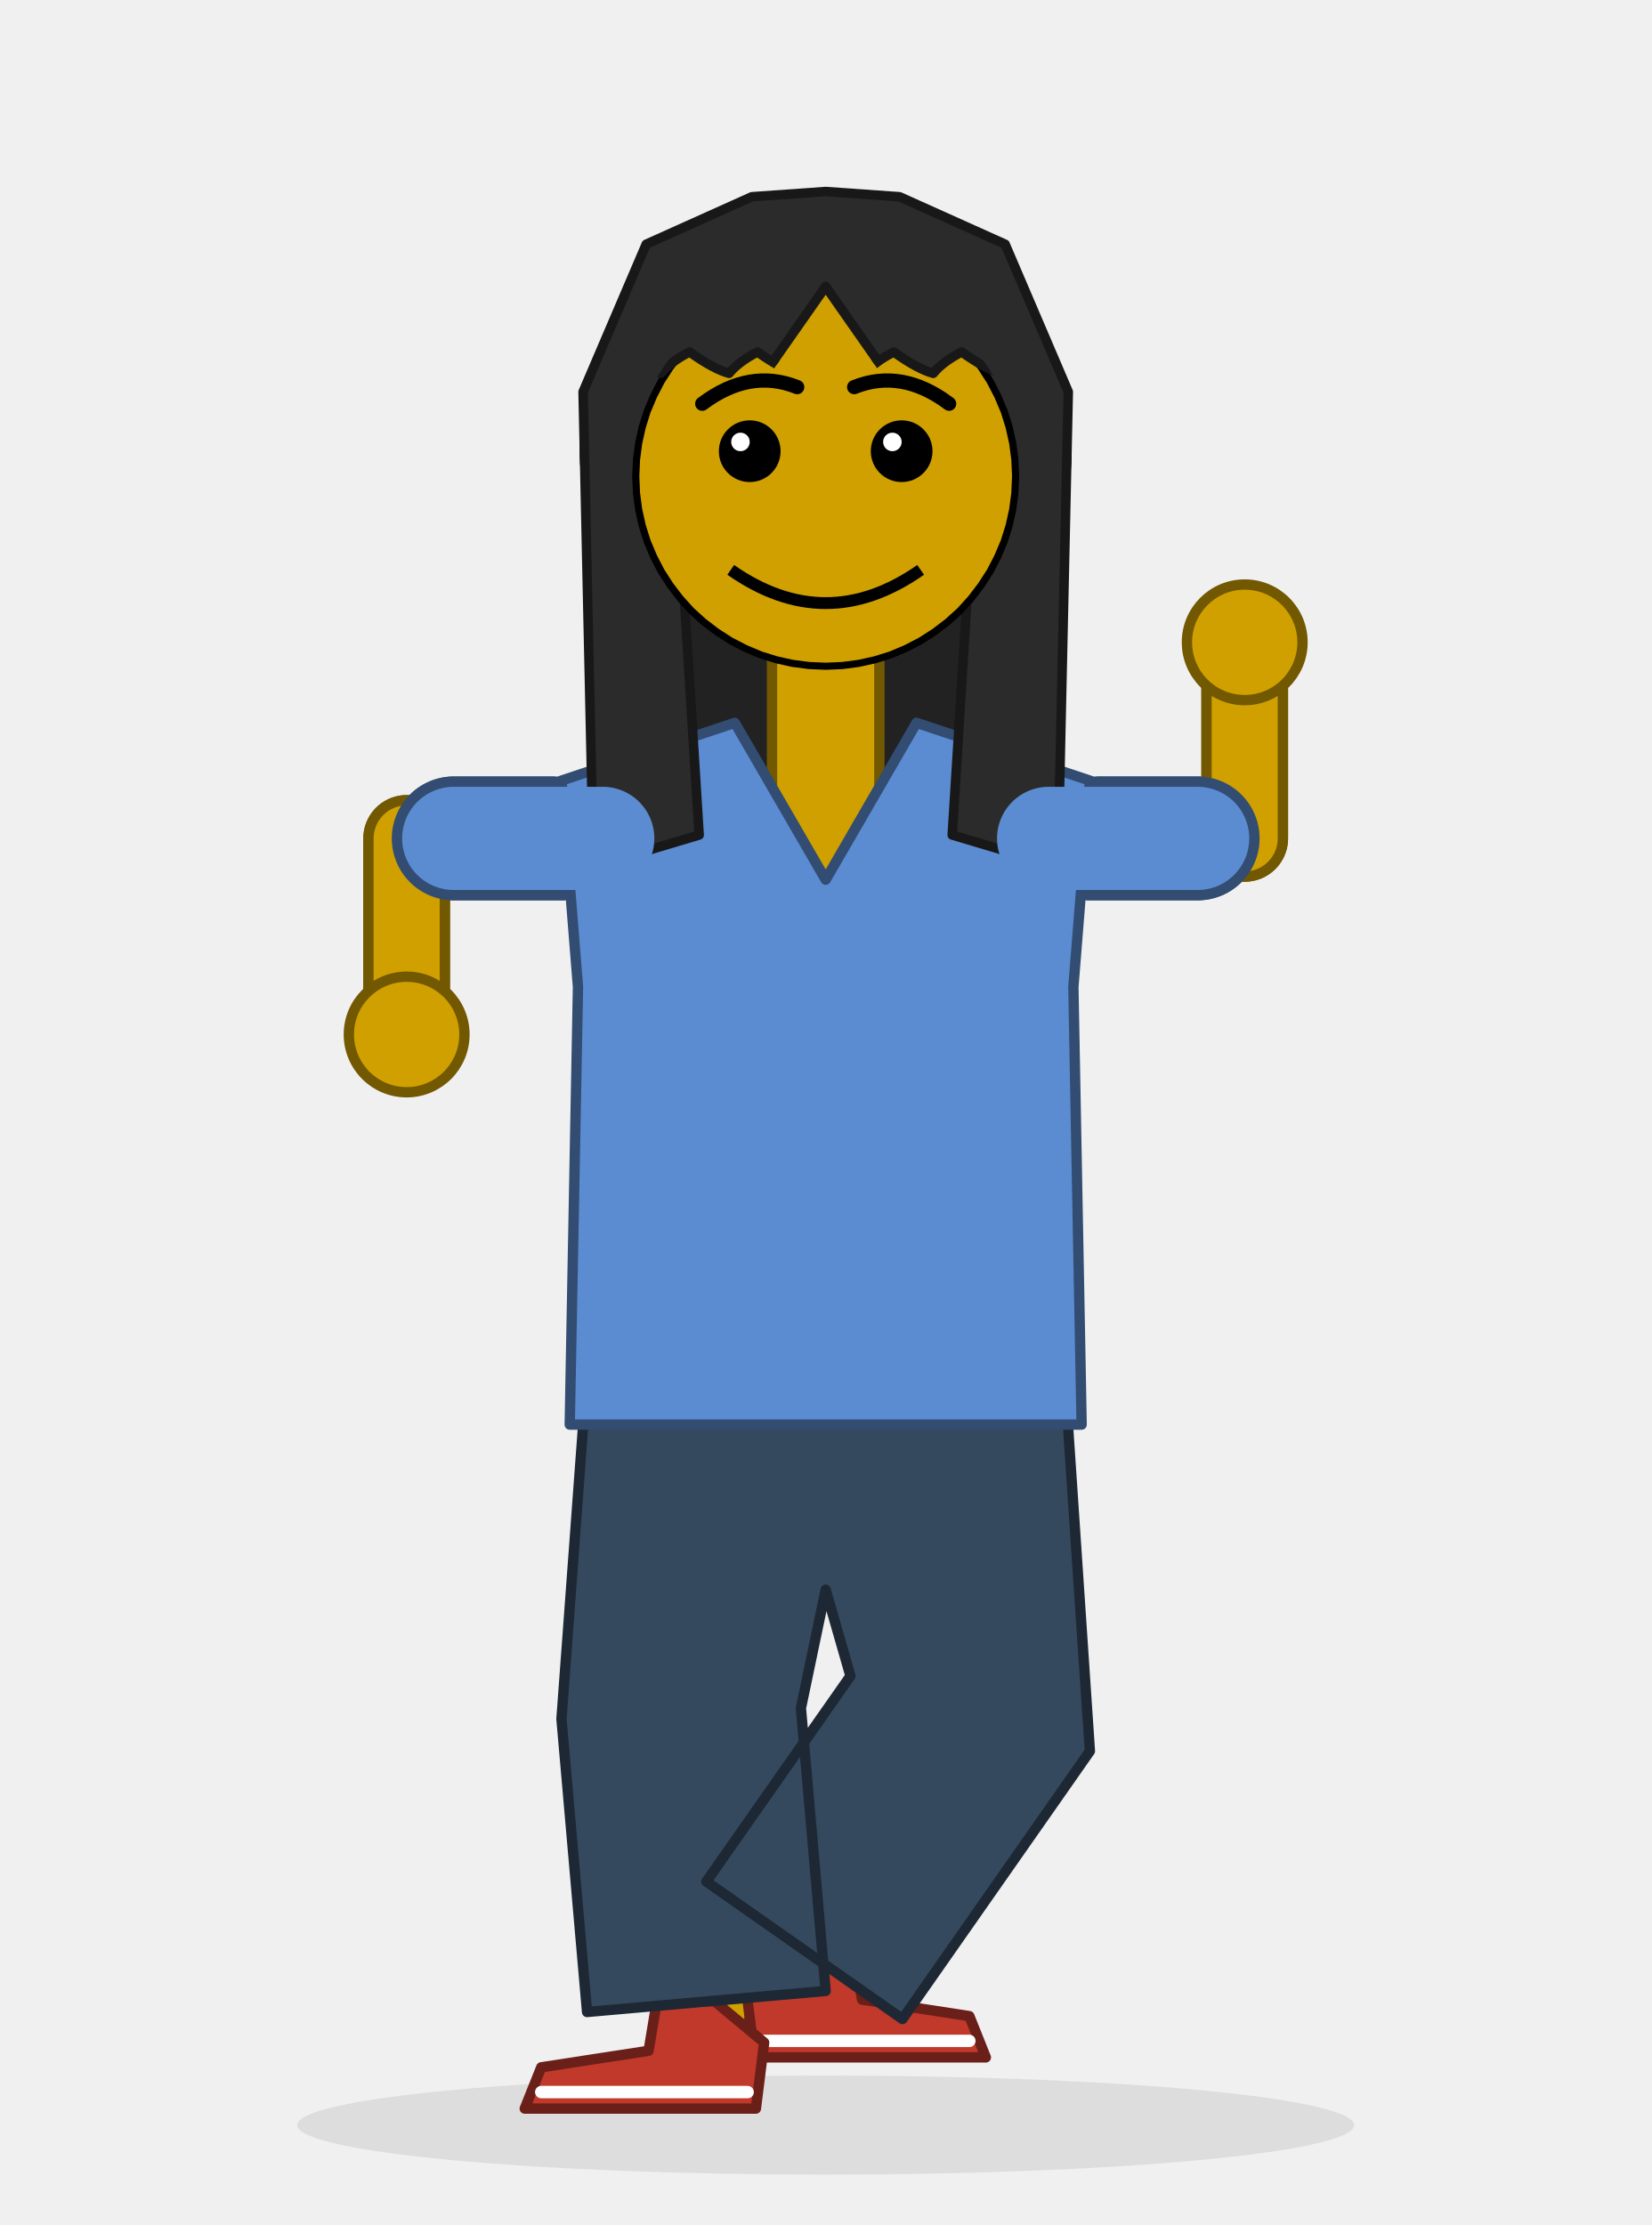
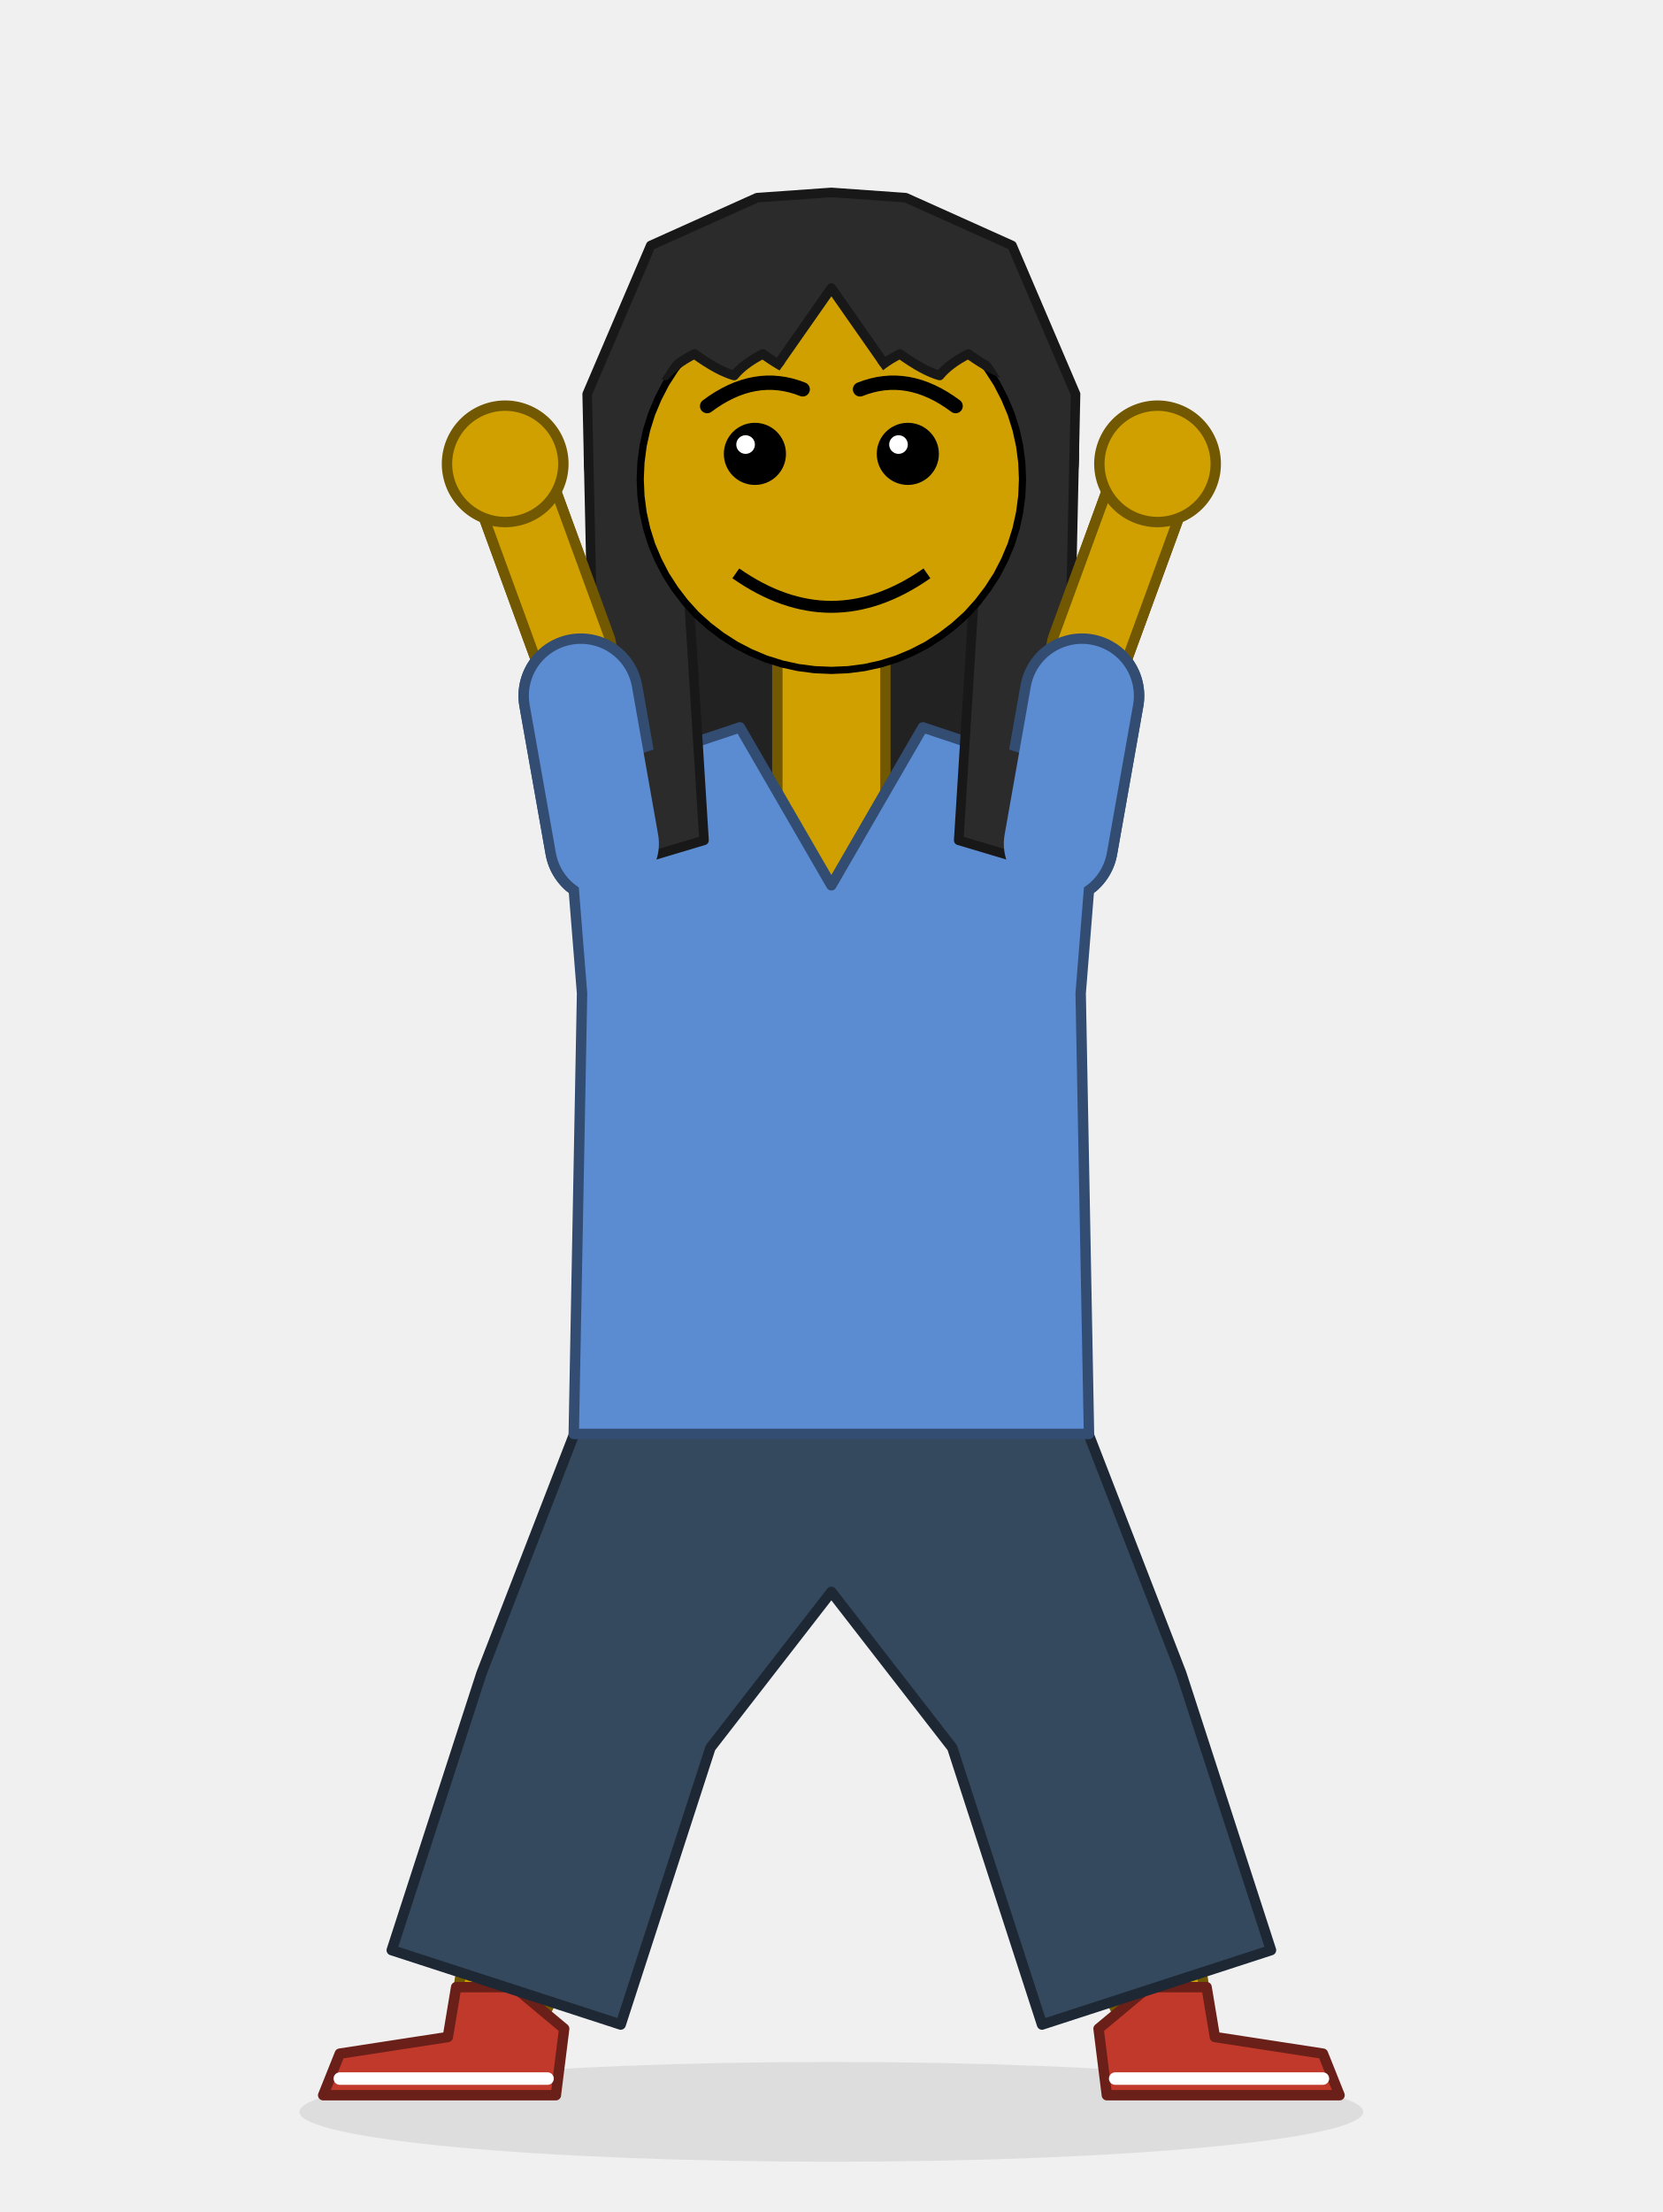
- <svg xmlns="http://www.w3.org/2000/svg" id="pic" viewBox="-200 -195 400 538.8" width="400" height="539">
+ <svg xmlns="http://www.w3.org/2000/svg" id="pic" viewBox="-200 -195 400 532.2" width="400" height="532">
  <defs />
-   <g id="figure" transform="translate(0 319.7) scale(1.000) translate(0 -319.7)">
-     <ellipse cx="0" cy="319.7" rx="128" ry="12" fill="#000" opacity="0.080" />
+   <g id="figure" transform="translate(0 313.1) scale(1.000) translate(0 -313.1)">
+     <ellipse cx="0" cy="313.1" rx="128" ry="12" fill="#000" opacity="0.080" />
    <g data-part="hair">
      <g transform="translate(-57.5 -143.3) scale(0.575)">
        <g transform="">
          <g transform="translate(100 110.6) scale(1.000 1.000) translate(-100 -110.6)">
            <polygon points="2.2,275 -2.2,75 24.4,12.8 68.9,-7.2 100,-9.4 131.1,-7.2 175.6,12.8 202.2,75 197.8,275" fill="#222222" stroke="#131313" stroke-width="3" stroke-linejoin="round" />
          </g>
        </g>
      </g>
    </g>
    <g data-part="pants">
-       <path d="M35 150 L35 220 L-5.2 277.3" fill="none" stroke="#725800" stroke-width="25" stroke-linecap="round" stroke-linejoin="round" />
-       <path d="M35 150 L35 220 L-5.2 277.3" fill="none" stroke="#cfa000" stroke-width="20" stroke-linecap="round" stroke-linejoin="round" />
-       <path d="M-35 150 L-35 220 L-28.9 289.7" fill="none" stroke="#725800" stroke-width="25" stroke-linecap="round" stroke-linejoin="round" />
-       <path d="M-35 150 L-35 220 L-28.9 289.7" fill="none" stroke="#cfa000" stroke-width="20" stroke-linecap="round" stroke-linejoin="round" />
+       <path d="M35 150 L56.6 216.6 L78.3 283.1" fill="none" stroke="#725800" stroke-width="25" stroke-linecap="round" stroke-linejoin="round" />
+       <path d="M35 150 L56.6 216.6 L78.3 283.1" fill="none" stroke="#cfa000" stroke-width="20" stroke-linecap="round" stroke-linejoin="round" />
+       <path d="M-35 150 L-56.6 216.6 L-78.3 283.1" fill="none" stroke="#725800" stroke-width="25" stroke-linecap="round" stroke-linejoin="round" />
+       <path d="M-35 150 L-56.6 216.6 L-78.3 283.1" fill="none" stroke="#cfa000" stroke-width="20" stroke-linecap="round" stroke-linejoin="round" />
    </g>
    <g data-part="feet">
-       <polygon points="-7.2,277.3 6.8,277.3 8.8,289.3 34.8,293.3 38.8,303.3 -17.2,303.3 -19.2,287.3" fill="#c0392b" stroke="#6a1f18" stroke-width="2.5" stroke-linejoin="round" />
-       <line x1="-15.2" y1="299.3" x2="34.8" y2="299.3" stroke="#ffffff" stroke-width="3" stroke-linecap="round" />
-       <polygon points="-26.9,289.7 -40.9,289.7 -42.9,301.7 -68.9,305.7 -72.9,315.7 -16.9,315.7 -14.9,299.7" fill="#c0392b" stroke="#6a1f18" stroke-width="2.5" stroke-linejoin="round" />
-       <line x1="-18.9" y1="311.7" x2="-68.9" y2="311.7" stroke="#ffffff" stroke-width="3" stroke-linecap="round" />
+       <polygon points="76.3,283.1 90.3,283.1 92.3,295.1 118.3,299.1 122.3,309.1 66.3,309.1 64.3,293.1" fill="#c0392b" stroke="#6a1f18" stroke-width="2.5" stroke-linejoin="round" />
+       <line x1="68.3" y1="305.1" x2="118.3" y2="305.1" stroke="#ffffff" stroke-width="3" stroke-linecap="round" />
+       <polygon points="-76.3,283.1 -90.3,283.1 -92.3,295.1 -118.3,299.1 -122.3,309.1 -66.3,309.1 -64.3,293.1" fill="#c0392b" stroke="#6a1f18" stroke-width="2.5" stroke-linejoin="round" />
+       <line x1="-68.3" y1="305.1" x2="-118.3" y2="305.1" stroke="#ffffff" stroke-width="3" stroke-linecap="round" />
    </g>
    <g data-part="pants">
-       <polygon points="-58,140 58,140 64,229.1 18.6,294 -28.9,260.7 6,210.9 0,190 -6,218.7 0,287.2 -57.8,292.3 -64,221.3" fill="#34495e" stroke="#1d2834" stroke-width="2.5" stroke-linejoin="round" />
+       <polygon points="-58,140 58,140 84.2,207.6 105.8,274.2 50.7,292.1 29.1,225.5 0,188 -29.1,225.5 -50.7,292.1 -105.8,274.2 -84.2,207.6" fill="#34495e" stroke="#1d2834" stroke-width="2.5" stroke-linejoin="round" />
    </g>
    <g data-part="shirt">
      <rect x="-13" y="-42" width="26" height="66" rx="4" fill="#cfa000" stroke="#725800" stroke-width="2.5" />
-       <path d="M54 8 L101.5 8 L101.5 -39.5" fill="none" stroke="#725800" stroke-width="21" stroke-linecap="round" stroke-linejoin="round" />
-       <path d="M54 8 L101.5 8 L101.5 -39.5" fill="none" stroke="#cfa000" stroke-width="16" stroke-linecap="round" stroke-linejoin="round" />
-       <path d="M-54 8 L-101.5 8 L-101.5 55.5" fill="none" stroke="#725800" stroke-width="21" stroke-linecap="round" stroke-linejoin="round" />
-       <path d="M-54 8 L-101.5 8 L-101.5 55.5" fill="none" stroke="#cfa000" stroke-width="16" stroke-linecap="round" stroke-linejoin="round" />
-       <line x1="54" y1="8" x2="90.1" y2="8" stroke="#324c72" stroke-width="30" stroke-linecap="round" />
-       <line x1="-54" y1="8" x2="-90.1" y2="8" stroke="#324c72" stroke-width="30" stroke-linecap="round" />
+       <path d="M54 8 L62.2 -38.8 L78.5 -83.4" fill="none" stroke="#725800" stroke-width="21" stroke-linecap="round" stroke-linejoin="round" />
+       <path d="M54 8 L62.2 -38.8 L78.5 -83.4" fill="none" stroke="#cfa000" stroke-width="16" stroke-linecap="round" stroke-linejoin="round" />
+       <path d="M-54 8 L-62.2 -38.8 L-78.5 -83.4" fill="none" stroke="#725800" stroke-width="21" stroke-linecap="round" stroke-linejoin="round" />
+       <path d="M-54 8 L-62.2 -38.8 L-78.5 -83.4" fill="none" stroke="#cfa000" stroke-width="16" stroke-linecap="round" stroke-linejoin="round" />
+       <line x1="54" y1="8" x2="60.3" y2="-27.6" stroke="#324c72" stroke-width="30" stroke-linecap="round" />
+       <line x1="-54" y1="8" x2="-60.3" y2="-27.6" stroke="#324c72" stroke-width="30" stroke-linecap="round" />
      <polygon points="-22,-20 0,18 22,-20 64,-6 60,44 62,150 -62,150 -60,44 -64,-6" fill="#5b8bd0" stroke="#324c72" stroke-width="2.5" stroke-linejoin="round" />
    </g>
    <g data-part="head">
      <g transform="translate(-57.5 -143.3) scale(0.575)">
        <path d="M26 87.5 Q21.8 79 9.2 80 Q-3.4 82.5 -2 105 Q-0.6 122.5 7.8 129 Q10.6 141 17.6 139 Q22.7 136 21.8 128 L26 125 Z" fill="#cfa000" stroke="black" stroke-width="3" stroke-linejoin="round" />
        <path d="M17.6 92.5 Q5 90 5.9 110 Q6.4 120 13.4 124" fill="none" stroke="#725800" stroke-width="2.5" stroke-linecap="round" />
        <path d="M174 87.5 Q178.2 79 190.8 80 Q203.4 82.5 202 105 Q200.6 122.5 192.2 129 Q189.4 141 182.4 139 Q177.3 136 178.2 128 L174 125 Z" fill="#cfa000" stroke="black" stroke-width="3" stroke-linejoin="round" />
        <path d="M182.4 92.5 Q195 90 194.1 110 Q193.6 120 186.6 124" fill="none" stroke="#725800" stroke-width="2.5" stroke-linecap="round" />
      </g>
    </g>
    <g data-part="hair">
      <g transform="translate(-57.5 -143.3) scale(0.575)">
        <g transform="">
          <g transform="translate(100 110.6) scale(1.000 1.000) translate(-100 -110.6)">
            <polygon points="2.2,275 -2.2,75 24.4,12.8 68.9,-7.2 100,-9.4 131.1,-7.2 175.6,12.8 202.2,75 197.8,275 153.3,261.7 162.2,119.5 100,30.6 37.8,119.5 46.7,261.7" fill="#2b2b2b" stroke="#181818" stroke-width="4" stroke-linejoin="round" />
          </g>
        </g>
      </g>
    </g>
    <g data-part="head">
      <g transform="translate(-57.5 -143.3) scale(0.575)">
        <defs>
          <clipPath id="above-crack">
            <rect x="-2000" y="-4000" width="4200" height="4060" />
          </clipPath>
          <clipPath id="below-crack">
            <rect x="-2000" y="60" width="4200" height="4000" />
          </clipPath>
        </defs>
        <path d="M180 110.6 L179.7 117.6 L178.8 124.5 L177.3 131.3 L175.2 138 L172.5 144.4 L169.3 150.6 L165.5 156.5 L161.3 162 L156.6 167.2 L151.4 171.9 L145.9 176.1 L140 179.9 L133.8 183.1 L127.4 185.8 L120.7 187.9 L113.9 189.4 L107 190.3 L100 190.6 L93 190.3 L86.1 189.4 L79.3 187.9 L72.6 185.8 L66.2 183.1 L60 179.9 L54.1 176.1 L48.6 171.9 L43.4 167.2 L38.7 162 L34.5 156.5 L30.7 150.6 L27.5 144.4 L24.8 138 L22.7 131.3 L21.2 124.5 L20.3 117.6 L20 110.6 L20.3 103.6 L21.2 96.7 L22.7 89.9 L24.8 83.2 L27.5 76.8 L30.7 70.6 L34.5 64.7 L38.7 59.2 L43.4 54 L48.6 49.3 L54.1 45.1 L60 41.3 L66.2 38.1 L72.6 35.4 L79.3 33.3 L86.1 31.8 L93 30.9 L100 30.6 L107 30.9 L113.9 31.8 L120.7 33.3 L127.4 35.4 L133.8 38.1 L140 41.3 L145.9 45.1 L151.4 49.3 L156.6 54 L161.3 59.2 L165.5 64.7 L169.3 70.6 L172.5 76.8 L175.2 83.2 L177.3 89.9 L178.8 96.7 L179.7 103.6 Z" fill="#cfa000" stroke="black" stroke-width="3" />
      </g>
    </g>
    <g data-part="eyes">
      <g transform="translate(-57.5 -143.3) scale(0.575)">
        <g transform="translate(0 0)">
          <g transform="rotate(0 68 100) translate(68 100) scale(1 1.000) translate(-68 -100)">
            <circle cx="68" cy="100" r="13" fill="#000000" />
          </g>
          <circle cx="64.1" cy="96.1" r="3.9" fill="#ffffff" />
          <g transform="rotate(0 132 100) translate(132 100) scale(1 1.000) translate(-132 -100)">
            <circle cx="132" cy="100" r="13" fill="#000000" />
          </g>
          <circle cx="128.1" cy="96.1" r="3.9" fill="#ffffff" />
        </g>
      </g>
    </g>
    <g data-part="head">
      <g transform="translate(-57.5 -143.3) scale(0.575)">
        <path d="M48 80 Q68 65 88 73 M152 80 Q132 65 112 73" stroke="black" fill="none" stroke-width="6" stroke-linecap="round" />
        <g transform="translate(100 150) scale(1.000 1.000) translate(-100 -150)">
          <path d="M60 150 Q100 178 140 150" stroke="black" fill="none" stroke-width="5" stroke-linejoin="round" />
        </g>
      </g>
    </g>
    <g data-part="hair">
      <g transform="translate(-57.5 -143.3) scale(0.575)">
        <defs>
          <clipPath id="bangs-head">
            <path d="M180 110.6 L179.7 117.6 L178.8 124.5 L177.3 131.3 L175.2 138 L172.5 144.4 L169.3 150.6 L165.5 156.5 L161.3 162 L156.6 167.2 L151.4 171.9 L145.9 176.1 L140 179.9 L133.8 183.1 L127.4 185.8 L120.7 187.9 L113.9 189.4 L107 190.3 L100 190.6 L93 190.3 L86.1 189.4 L79.3 187.9 L72.6 185.8 L66.2 183.1 L60 179.9 L54.1 176.1 L48.6 171.9 L43.4 167.2 L38.7 162 L34.5 156.5 L30.7 150.6 L27.5 144.4 L24.8 138 L22.7 131.3 L21.2 124.5 L20.3 117.6 L20 110.6 L20.3 103.6 L21.2 96.7 L22.7 89.9 L24.8 83.2 L27.5 76.8 L30.7 70.6 L34.5 64.7 L38.7 59.2 L43.4 54 L48.6 49.3 L54.1 45.1 L60 41.3 L66.2 38.1 L72.6 35.4 L79.3 33.3 L86.1 31.8 L93 30.9 L100 30.6 L107 30.9 L113.9 31.8 L120.7 33.3 L127.4 35.4 L133.8 38.1 L140 41.3 L145.9 45.1 L151.4 49.3 L156.6 54 L161.3 59.2 L165.5 64.7 L169.3 70.6 L172.5 76.8 L175.2 83.2 L177.3 89.9 L178.8 96.7 L179.7 103.6 Z" transform="translate(100 110.6) scale(1.0313 1.0313) translate(-100 -110.6)" />
          </clipPath>
          <clipPath id="bangs-above">
            <path d="M-386 58.2 L14 58.2 Q24 65.4 30.6 67.2 Q34.6 62.3 42.7 58.2 Q52.7 65.4 59.3 67.2 Q63.3 62.3 71.3 58.2 Q81.4 65.4 88 67.2 Q92 62.3 100 58.2 Q110 65.4 116.6 67.2 Q120.6 62.3 128.7 58.2 Q138.7 65.4 145.3 67.2 Q149.3 62.3 157.3 58.2 Q167.4 65.4 174 67.2 Q178 62.3 186 58.2 L586 58.2 V-3000 H-386 Z" />
          </clipPath>
          <mask id="bangs-hair" maskUnits="userSpaceOnUse" x="-3000" y="-3000" width="6000" height="6000">
            <g transform="translate(100 110.6) scale(1.000 1.000) translate(-100 -110.6)">
              <polygon points="2.2,275 -2.2,75 24.4,12.8 68.9,-7.2 100,-9.4 131.1,-7.2 175.6,12.8 202.2,75 197.8,275 153.3,261.7 162.2,119.5 100,30.6 37.8,119.5 46.7,261.7" fill="#ffffff" stroke="#ffffff" stroke-width="4" stroke-linejoin="round" />
            </g>
          </mask>
        </defs>
        <g clip-path="url(#bangs-head)">
          <g clip-path="url(#bangs-above)">
            <g transform="translate(100 110.6) scale(1.000 1.000) translate(-100 -110.6)">
              <polygon points="2.2,275 -2.2,75 24.4,12.8 68.9,-7.2 100,-9.4 131.1,-7.2 175.6,12.8 202.2,75 197.8,275 153.3,261.7 162.2,119.5 100,30.6 37.8,119.5 46.7,261.7" fill="#2b2b2b" stroke="#181818" stroke-width="4" stroke-linejoin="round" />
            </g>
          </g>
          <path d="M14 58.2 Q24 65.4 30.6 67.2 Q34.6 62.3 42.7 58.2 Q52.7 65.4 59.3 67.2 Q63.3 62.3 71.3 58.2 Q81.4 65.4 88 67.2 Q92 62.3 100 58.2 Q110 65.4 116.6 67.2 Q120.6 62.3 128.7 58.2 Q138.7 65.4 145.3 67.2 Q149.3 62.3 157.3 58.2 Q167.4 65.4 174 67.2 Q178 62.3 186 58.2" fill="none" stroke="#181818" stroke-width="4" stroke-linejoin="round" stroke-linecap="round" mask="url(#bangs-hair)" />
        </g>
      </g>
    </g>
    <g data-part="shirt">
      <clipPath id="off-body">
        <path clip-rule="evenodd" d="M-5000 -5000 H5000 V5000 H-5000 Z M-21.3,-21.8 L0,15 L21.3,-21.8 L65.6,-7.1 L61.5,44 L63.5,151.5 L-63.5,151.5 L-61.5,44 L-65.6,-7.1 Z" />
      </clipPath>
      <g clip-path="url(#off-body)">
-         <path d="M54 8 L101.5 8 L101.5 -39.5" fill="none" stroke="#725800" stroke-width="21" stroke-linecap="round" stroke-linejoin="round" />
-         <path d="M54 8 L101.5 8 L101.5 -39.5" fill="none" stroke="#cfa000" stroke-width="16" stroke-linecap="round" stroke-linejoin="round" />
-         <path d="M-54 8 L-101.5 8 L-101.5 55.5" fill="none" stroke="#725800" stroke-width="21" stroke-linecap="round" stroke-linejoin="round" />
-         <path d="M-54 8 L-101.5 8 L-101.5 55.5" fill="none" stroke="#cfa000" stroke-width="16" stroke-linecap="round" stroke-linejoin="round" />
-         <line x1="54" y1="8" x2="90.1" y2="8" stroke="#324c72" stroke-width="30" stroke-linecap="round" />
-         <line x1="-54" y1="8" x2="-90.1" y2="8" stroke="#324c72" stroke-width="30" stroke-linecap="round" />
+         <path d="M54 8 L62.2 -38.8 L78.5 -83.4" fill="none" stroke="#725800" stroke-width="21" stroke-linecap="round" stroke-linejoin="round" />
+         <path d="M54 8 L62.2 -38.8 L78.5 -83.4" fill="none" stroke="#cfa000" stroke-width="16" stroke-linecap="round" stroke-linejoin="round" />
+         <path d="M-54 8 L-62.2 -38.8 L-78.5 -83.4" fill="none" stroke="#725800" stroke-width="21" stroke-linecap="round" stroke-linejoin="round" />
+         <path d="M-54 8 L-62.2 -38.8 L-78.5 -83.4" fill="none" stroke="#cfa000" stroke-width="16" stroke-linecap="round" stroke-linejoin="round" />
+         <line x1="54" y1="8" x2="60.3" y2="-27.6" stroke="#324c72" stroke-width="30" stroke-linecap="round" />
+         <line x1="-54" y1="8" x2="-60.3" y2="-27.6" stroke="#324c72" stroke-width="30" stroke-linecap="round" />
      </g>
-       <line x1="54" y1="8" x2="90.1" y2="8" stroke="#5b8bd0" stroke-width="25" stroke-linecap="round" />
-       <line x1="-54" y1="8" x2="-90.1" y2="8" stroke="#5b8bd0" stroke-width="25" stroke-linecap="round" />
+       <line x1="54" y1="8" x2="60.3" y2="-27.6" stroke="#5b8bd0" stroke-width="25" stroke-linecap="round" />
+       <line x1="-54" y1="8" x2="-60.3" y2="-27.6" stroke="#5b8bd0" stroke-width="25" stroke-linecap="round" />
    </g>
    <g data-part="hands">
-       <g transform="translate(101.5 -39.5) rotate(-90) scale(1 1)">
+       <g transform="translate(78.5 -83.4) rotate(-70) scale(1 1)">
        <circle r="14" fill="#cfa000" stroke="#725800" stroke-width="2.5" />
      </g>
-       <g transform="translate(-101.5 55.5) rotate(90) scale(1 -1)">
+       <g transform="translate(-78.5 -83.4) rotate(250) scale(1 -1)">
        <circle r="14" fill="#cfa000" stroke="#725800" stroke-width="2.5" />
      </g>
    </g>
  </g>
</svg>
